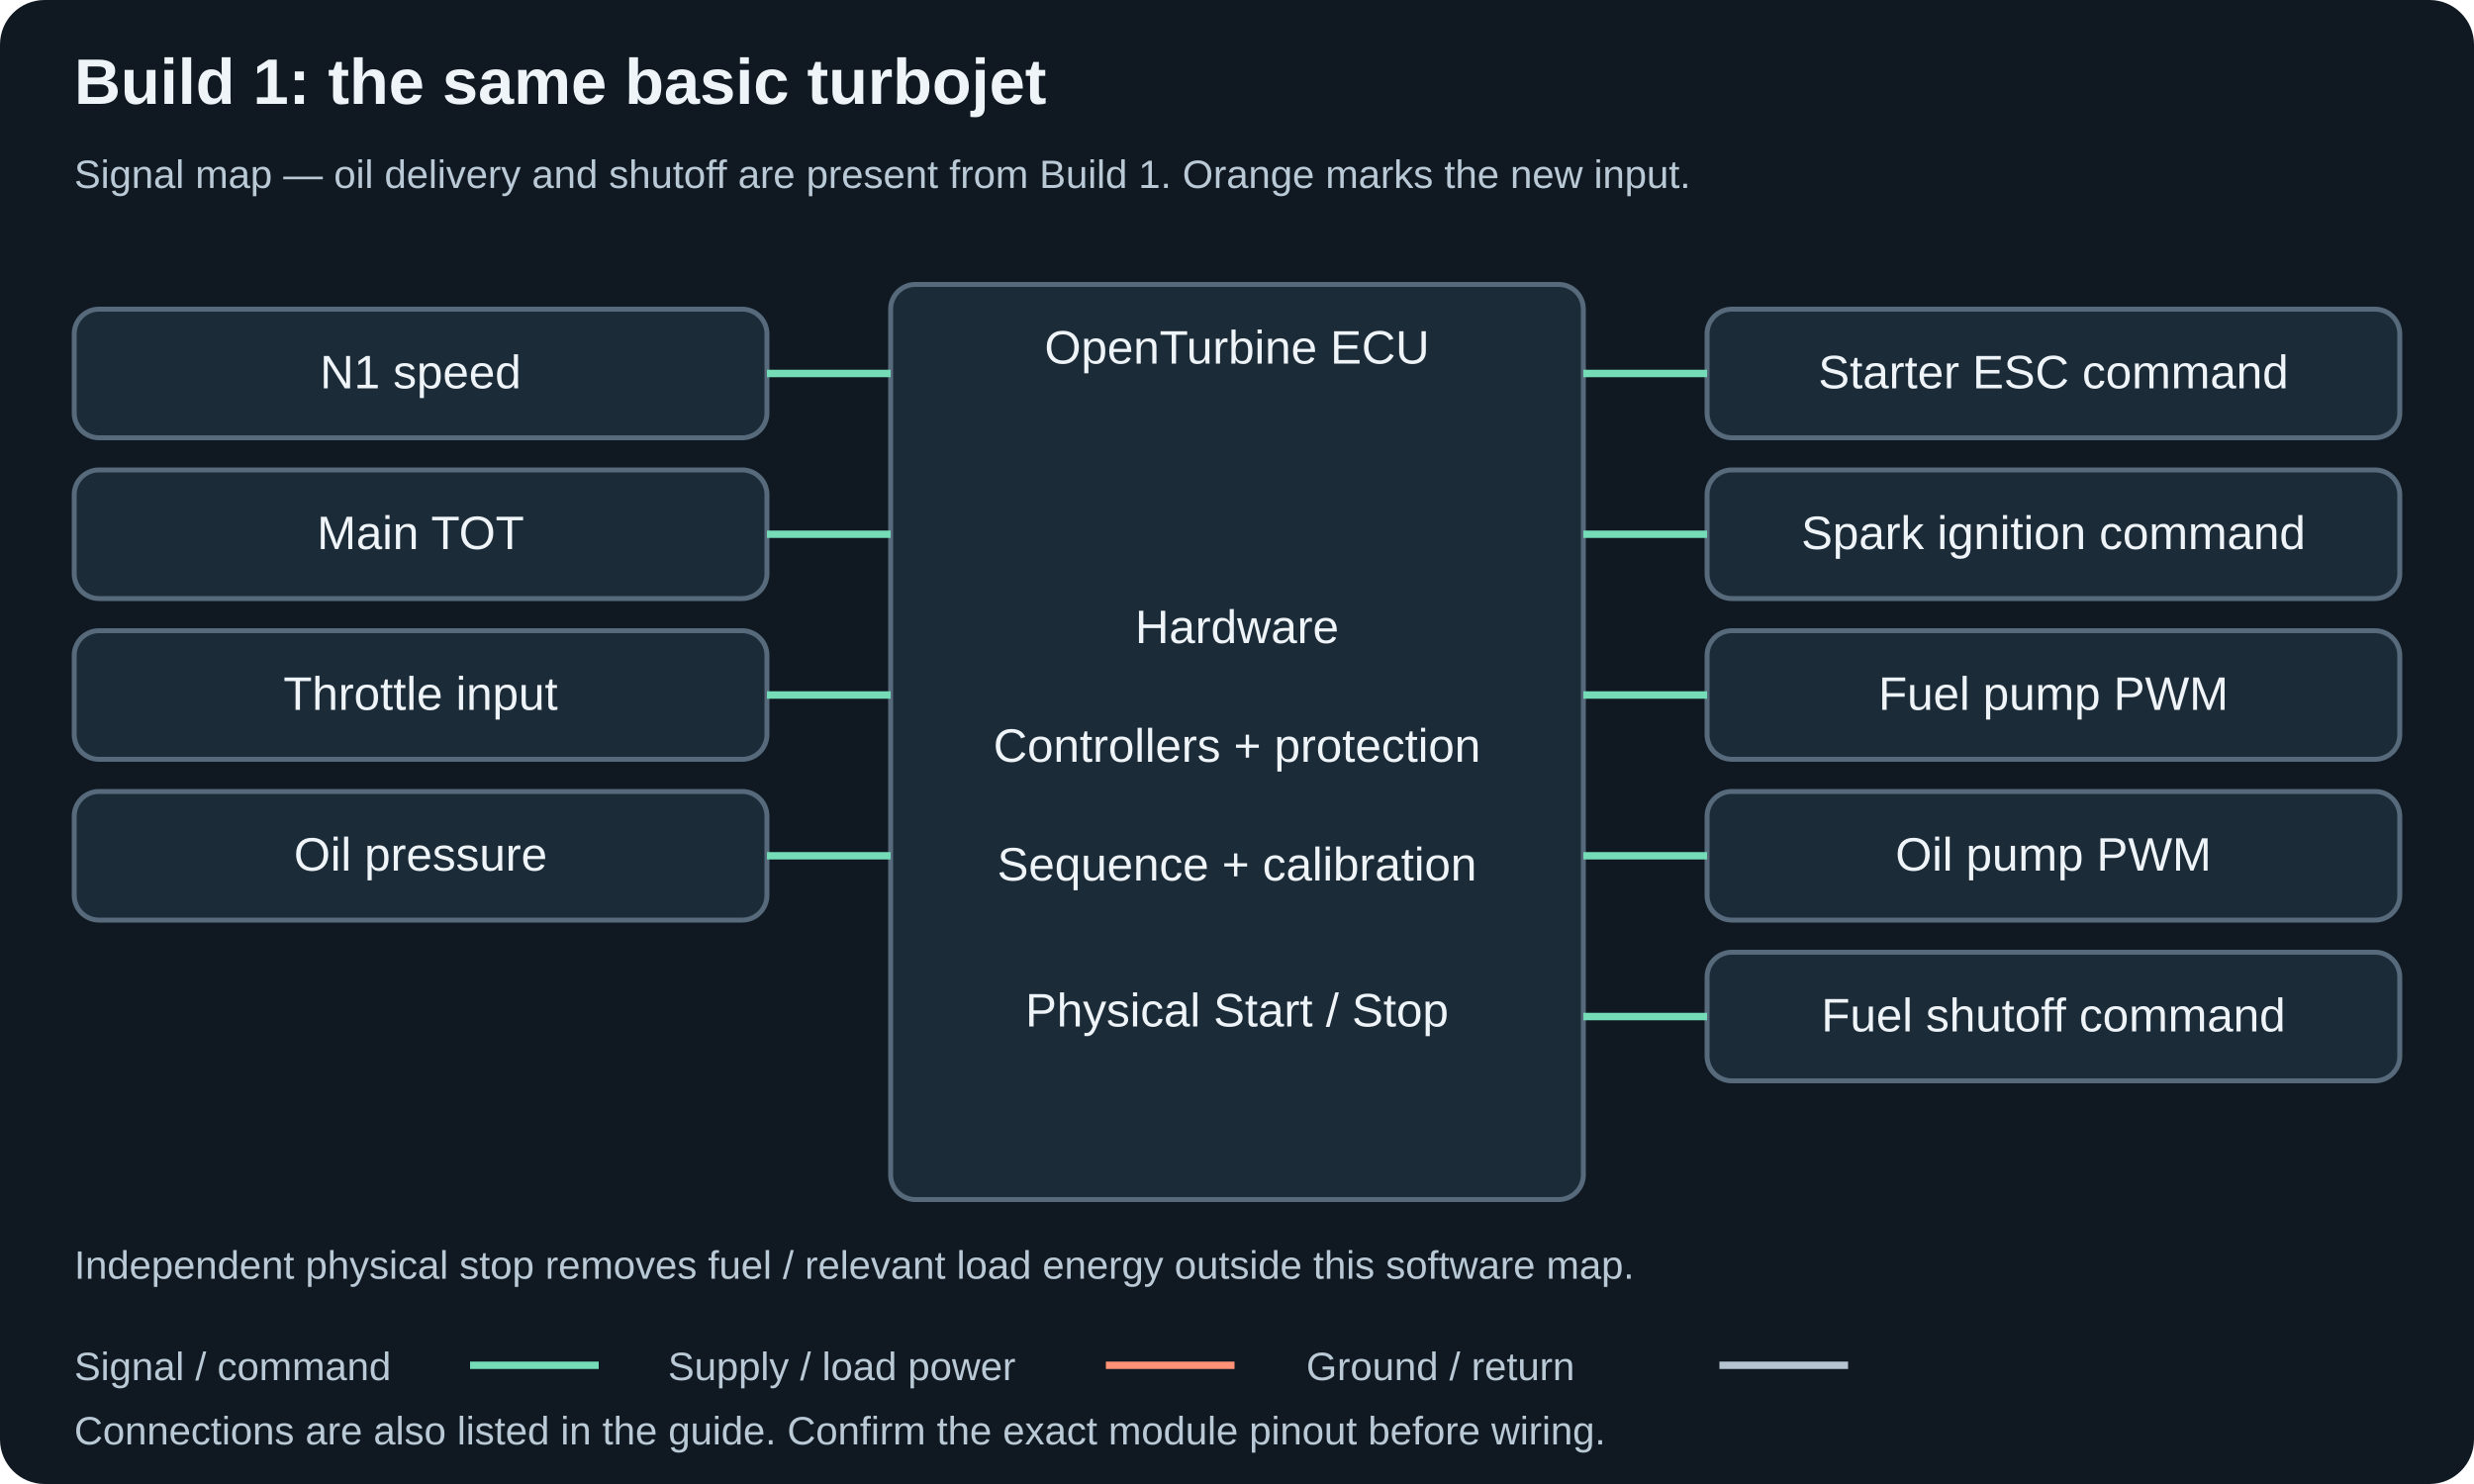
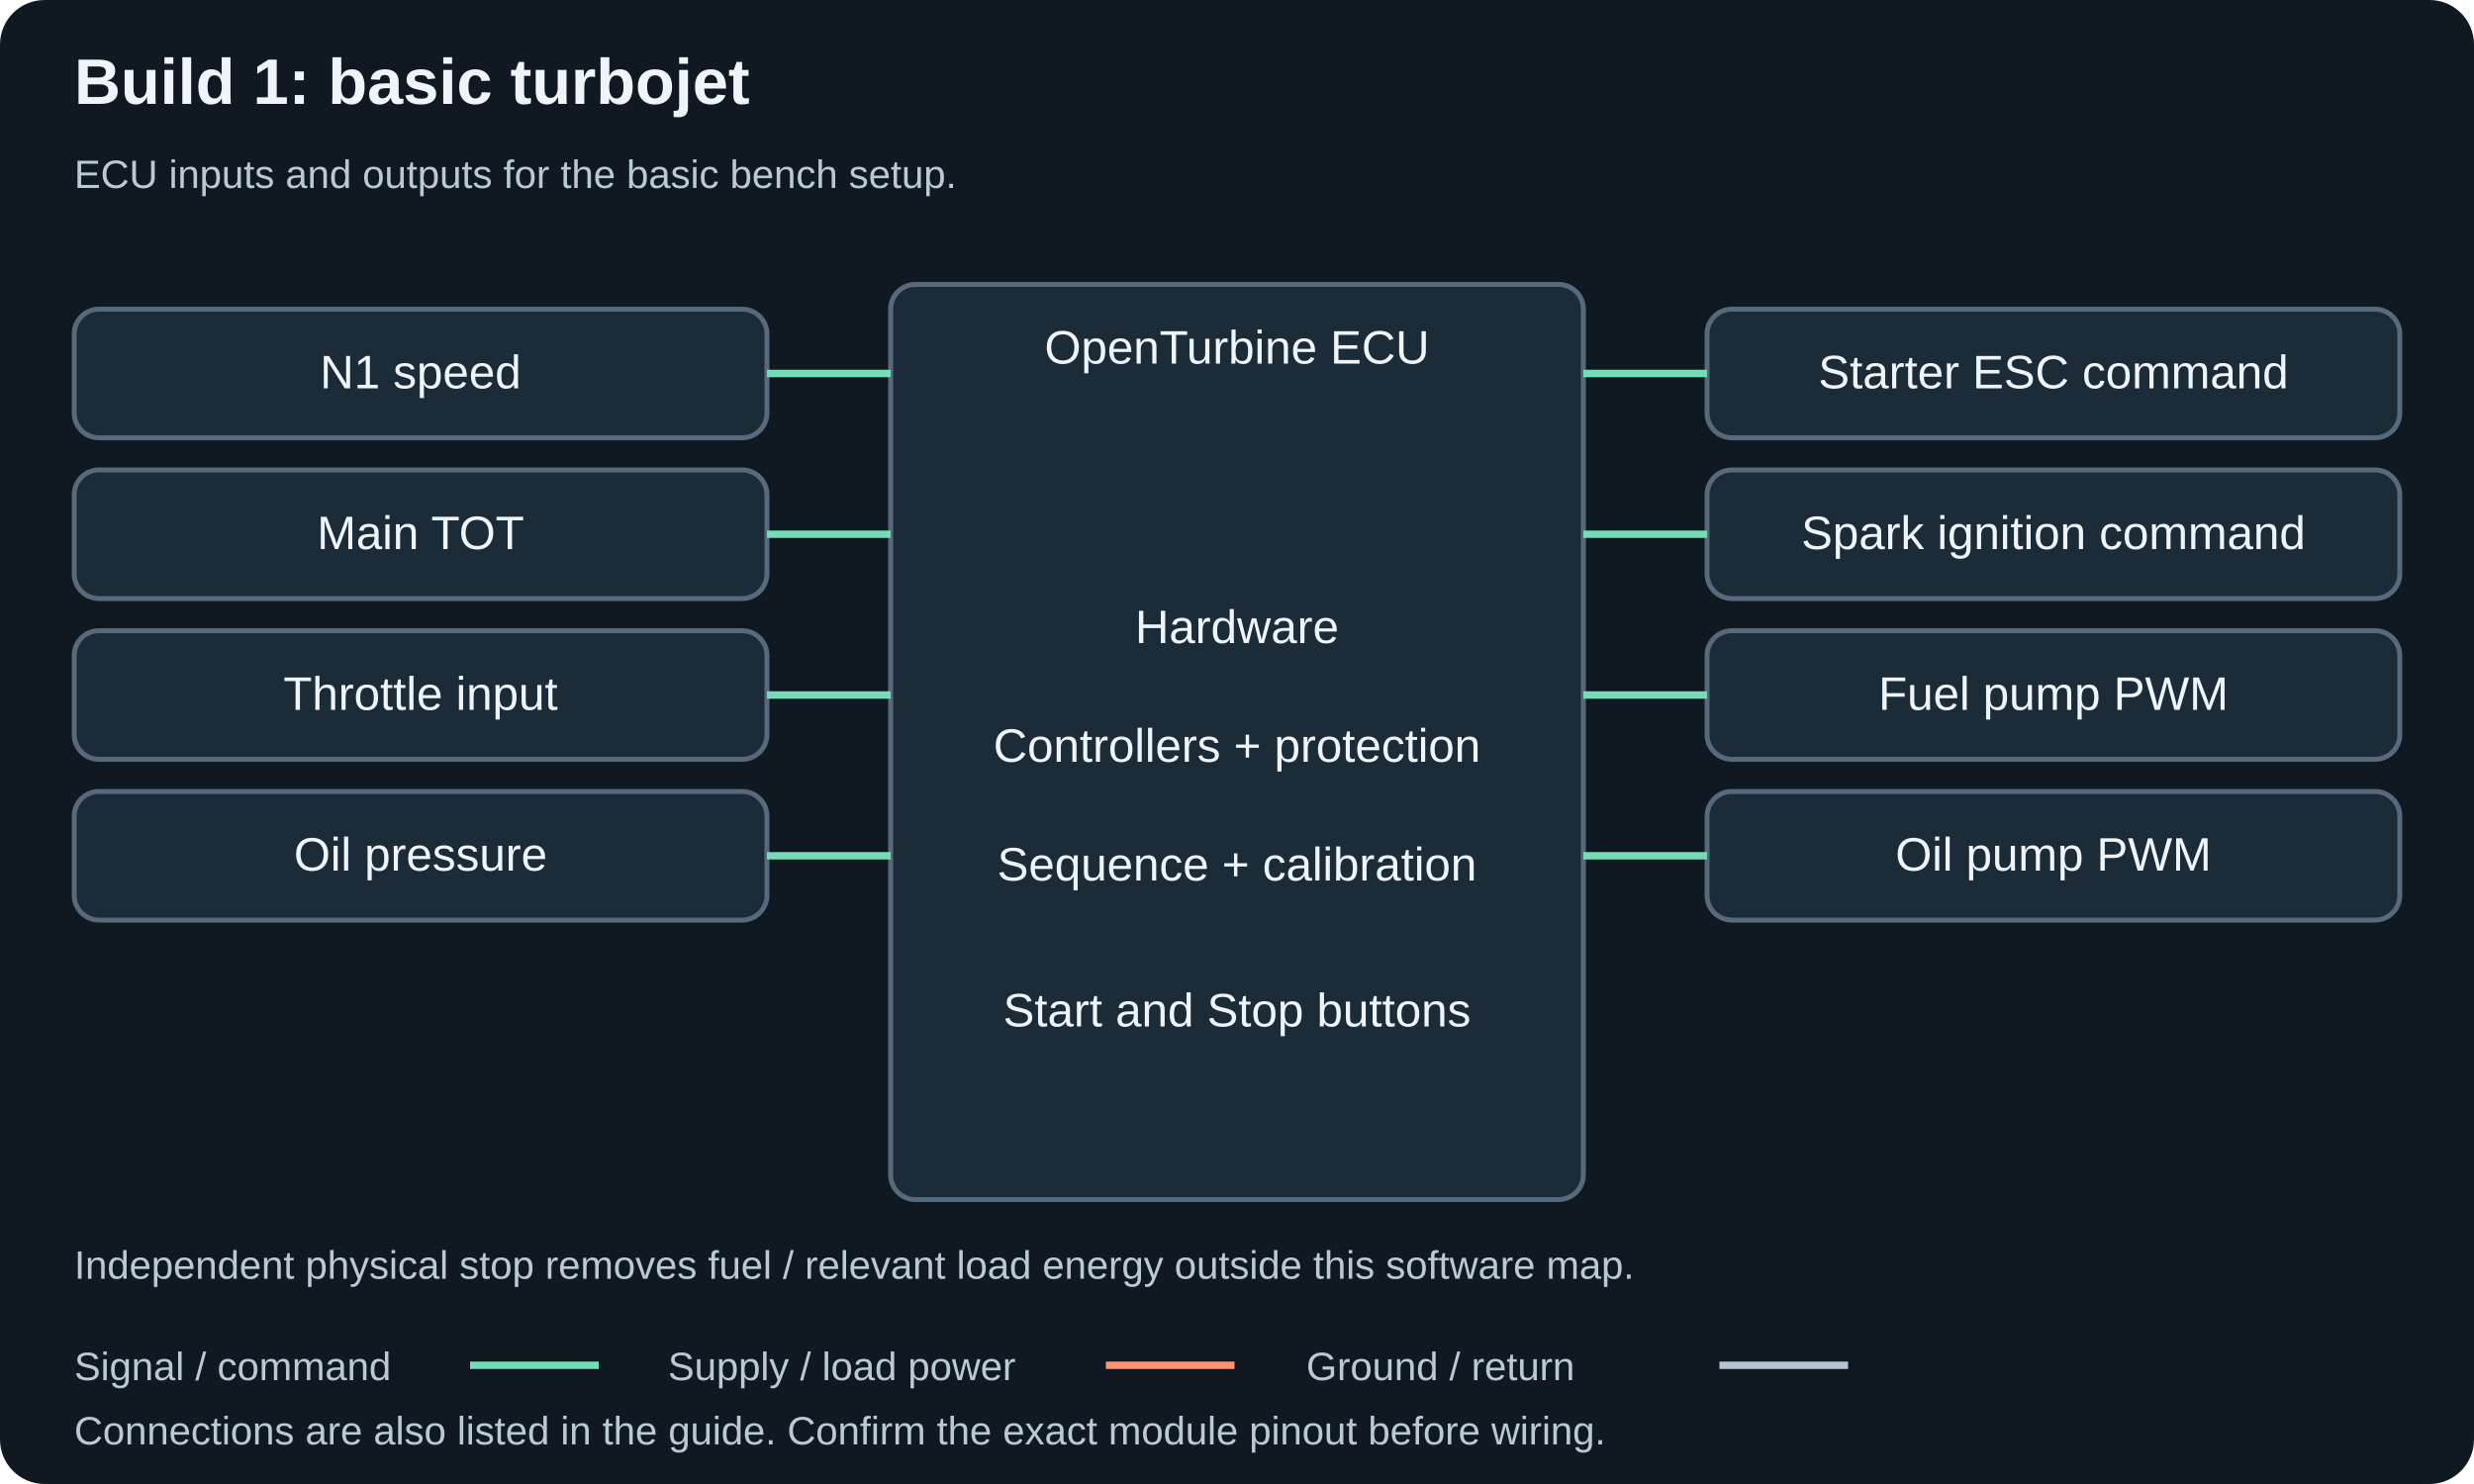
<svg xmlns="http://www.w3.org/2000/svg" viewBox="0 0 1000 600" role="img" aria-labelledby="title desc">
  <style>text{font-family:Arial,sans-serif;fill:#eef4f8;font-size:19px}.small{font-size:16px;fill:#bac9d6}.heading{font-size:26px;font-weight:bold}.net{fill:none;stroke-width:3;stroke-linejoin:round}.heavy{stroke-width:5}</style>
  <rect width="1000" height="600" rx="18" fill="#101922" />
-   <text x="30" y="42" class="heading" text-anchor="start">Build 1: the same basic turbojet</text>
-   <text x="30" y="76" class="small" text-anchor="start">Signal map — oil delivery and shutoff are present from Build 1. Orange marks the new input.</text>
+   <text x="30" y="42" class="heading" text-anchor="start">Build 1: basic turbojet</text>
+   <text x="30" y="76" class="small" text-anchor="start">ECU inputs and outputs for the basic bench setup.</text>
  <rect x="360" y="115" width="280" height="370" rx="10" fill="#1c2b38" stroke="#566a7c" stroke-width="2" />
  <text x="500.0" y="147" class="" text-anchor="middle">OpenTurbine ECU</text>
  <text x="500" y="260" class="" text-anchor="middle">Hardware</text>
  <text x="500" y="308" class="" text-anchor="middle">Controllers + protection</text>
  <text x="500" y="356" class="" text-anchor="middle">Sequence + calibration</text>
-   <text x="500" y="415" class="" text-anchor="middle">Physical Start / Stop</text>
+   <text x="500" y="415" class="" text-anchor="middle">Start and Stop buttons</text>
  <rect x="30" y="125" width="280" height="52" rx="10" fill="#1c2b38" stroke="#566a7c" stroke-width="2" />
  <text x="170.0" y="157" class="" text-anchor="middle">N1 speed</text>
  <polyline points="310,151 360,151" class="net" stroke="#74dcb7" />
  <rect x="30" y="190" width="280" height="52" rx="10" fill="#1c2b38" stroke="#566a7c" stroke-width="2" />
  <text x="170.0" y="222" class="" text-anchor="middle">Main TOT</text>
  <polyline points="310,216 360,216" class="net" stroke="#74dcb7" />
  <rect x="30" y="255" width="280" height="52" rx="10" fill="#1c2b38" stroke="#566a7c" stroke-width="2" />
  <text x="170.0" y="287" class="" text-anchor="middle">Throttle input</text>
  <polyline points="310,281 360,281" class="net" stroke="#74dcb7" />
  <rect x="30" y="320" width="280" height="52" rx="10" fill="#1c2b38" stroke="#566a7c" stroke-width="2" />
  <text x="170.0" y="352" class="" text-anchor="middle">Oil pressure</text>
  <polyline points="310,346 360,346" class="net" stroke="#74dcb7" />
  <rect x="690" y="125" width="280" height="52" rx="10" fill="#1c2b38" stroke="#566a7c" stroke-width="2" />
  <text x="830.0" y="157" class="" text-anchor="middle">Starter ESC command</text>
  <polyline points="640,151 690,151" class="net" stroke="#74dcb7" />
  <rect x="690" y="190" width="280" height="52" rx="10" fill="#1c2b38" stroke="#566a7c" stroke-width="2" />
  <text x="830.0" y="222" class="" text-anchor="middle">Spark ignition command</text>
  <polyline points="640,216 690,216" class="net" stroke="#74dcb7" />
  <rect x="690" y="255" width="280" height="52" rx="10" fill="#1c2b38" stroke="#566a7c" stroke-width="2" />
  <text x="830.0" y="287" class="" text-anchor="middle">Fuel pump PWM</text>
  <polyline points="640,281 690,281" class="net" stroke="#74dcb7" />
  <rect x="690" y="320" width="280" height="52" rx="10" fill="#1c2b38" stroke="#566a7c" stroke-width="2" />
  <text x="830.0" y="352" class="" text-anchor="middle">Oil pump PWM</text>
  <polyline points="640,346 690,346" class="net" stroke="#74dcb7" />
-   <rect x="690" y="385" width="280" height="52" rx="10" fill="#1c2b38" stroke="#566a7c" stroke-width="2" />
-   <text x="830.0" y="417" class="" text-anchor="middle">Fuel shutoff command</text>
-   <polyline points="640,411 690,411" class="net" stroke="#74dcb7" />
  <text x="30" y="517" class="small" text-anchor="start">Independent physical stop removes fuel / relevant load energy outside this software map.</text>
  <text x="30" y="558" class="small" text-anchor="start">Signal / command</text>
  <polyline points="190,552 242,552" class="net" stroke="#74dcb7" />
  <text x="270" y="558" class="small" text-anchor="start">Supply / load power</text>
  <polyline points="447,552 499,552" class="net" stroke="#ff9276" />
  <text x="528" y="558" class="small" text-anchor="start">Ground / return</text>
  <polyline points="695,552 747,552" class="net" stroke="#b6c4d2" />
  <text x="30" y="584" class="small" text-anchor="start">Connections are also listed in the guide. Confirm the exact module pinout before wiring.</text>
</svg>
